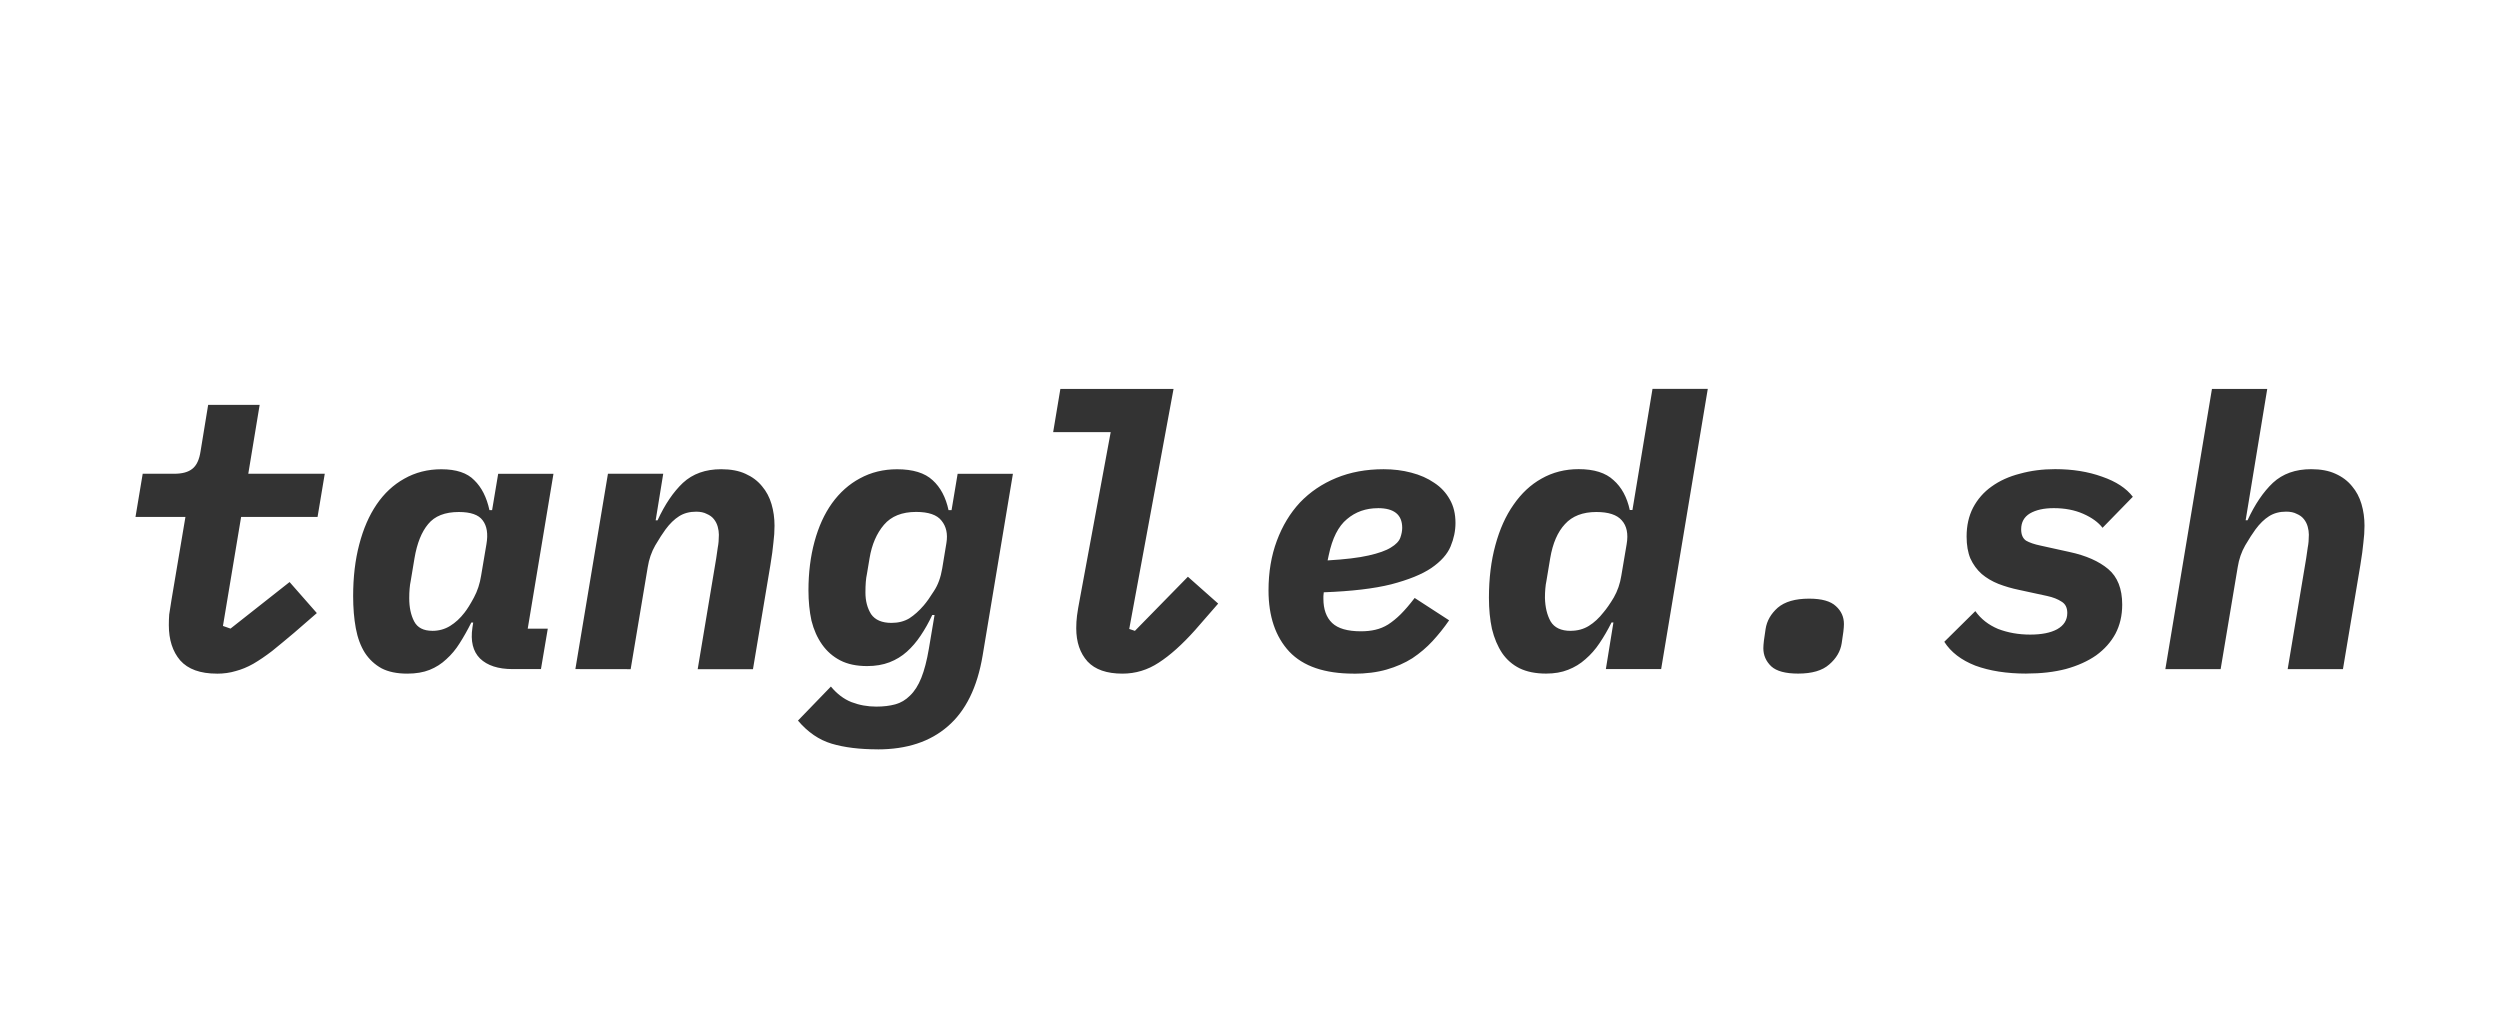
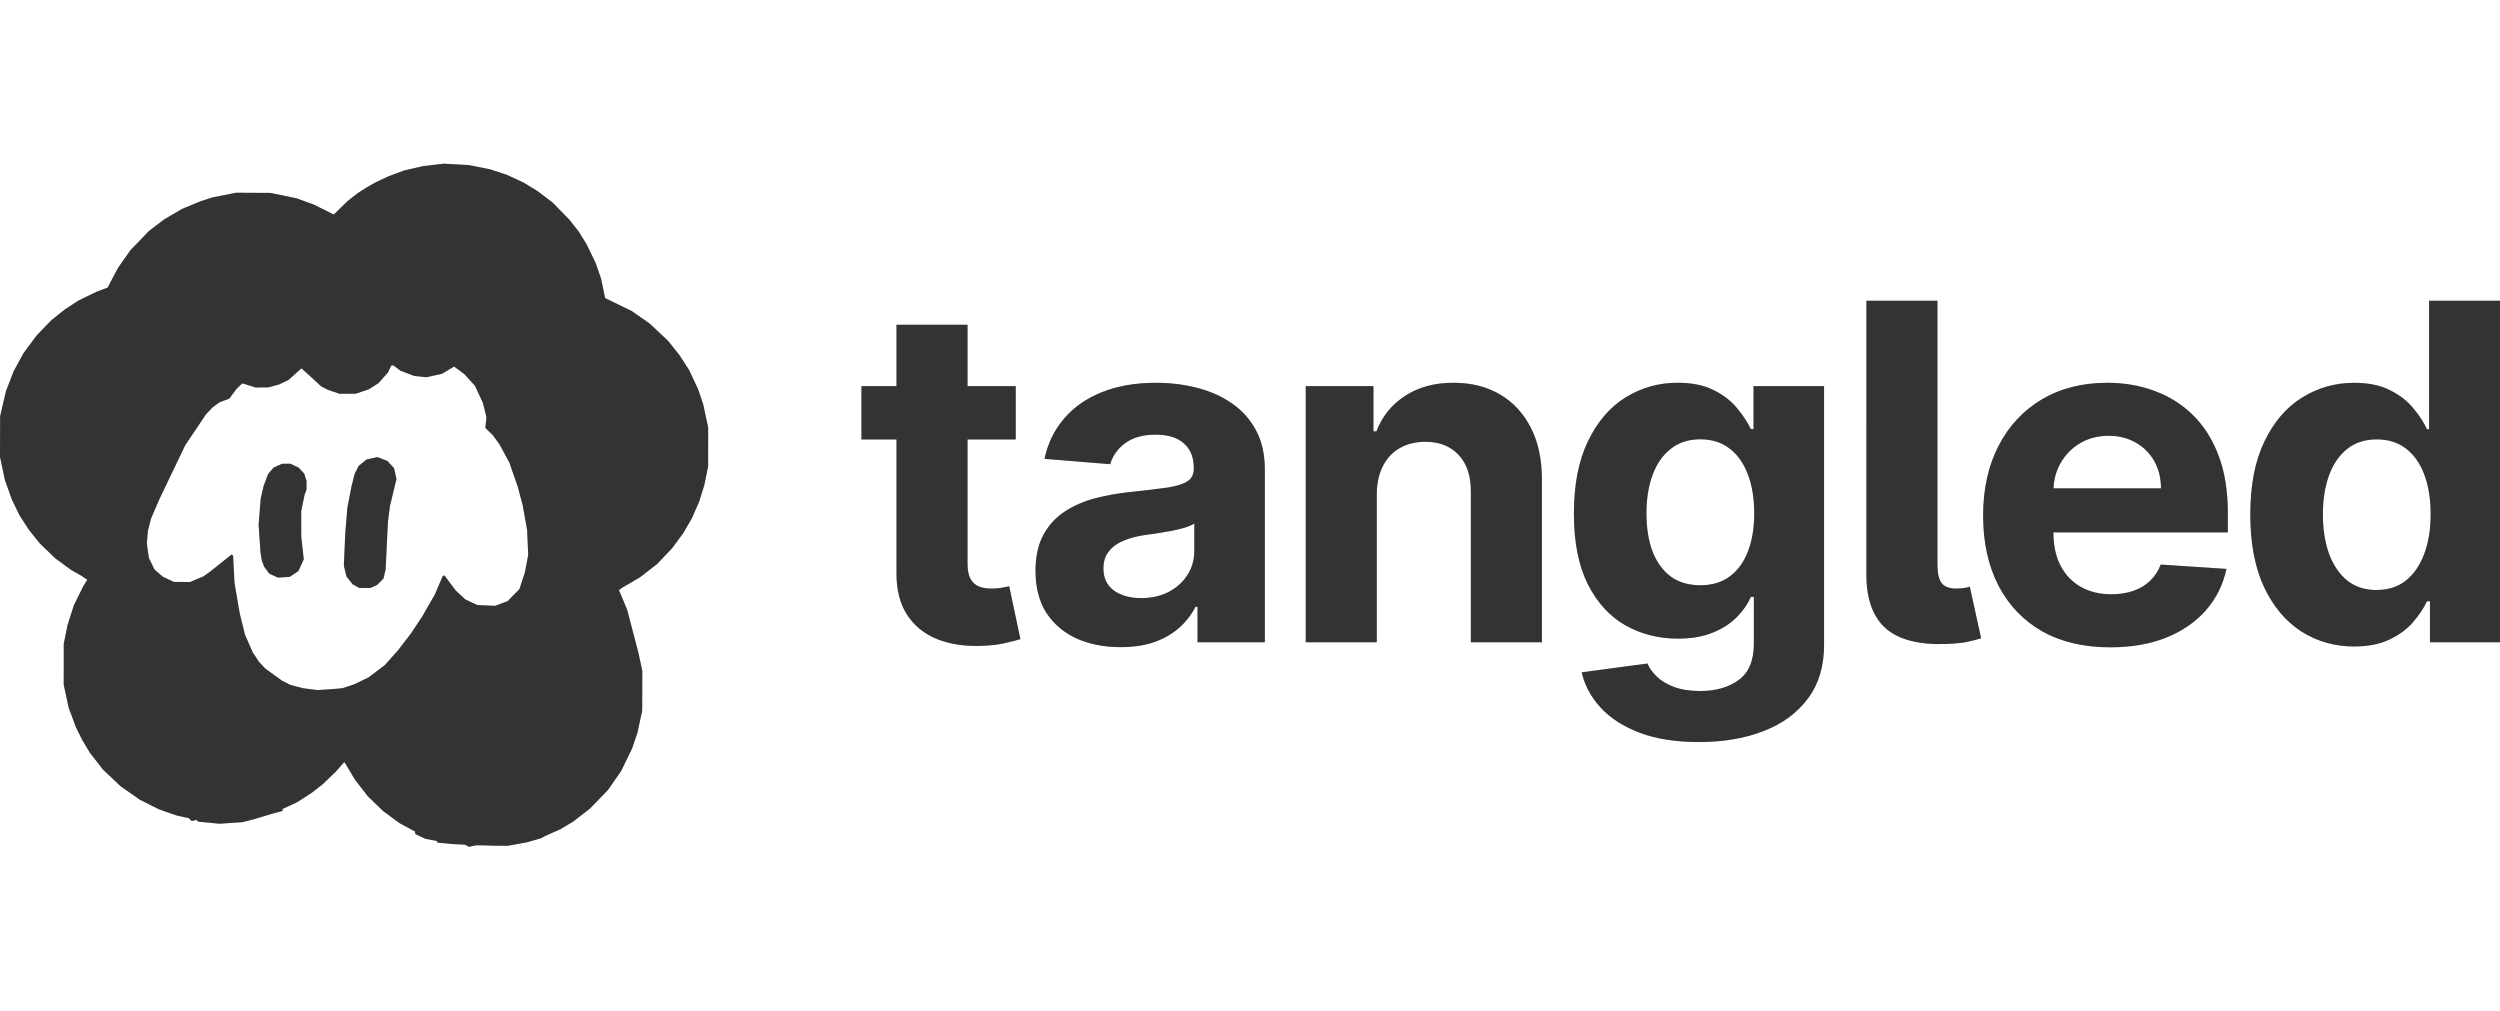
- <svg xmlns="http://www.w3.org/2000/svg" width="235" height="95" viewBox="0 0 62.177 25.135" version="1.1" id="svg1">
-   <defs id="defs1" />
-   <g id="layer8" style="display:inline" transform="translate(0,2.116667)">
-     <rect style="display:inline;fill:none;fill-opacity:1;stroke-width:0.397" id="rect6" width="62.177" height="25.135" x="0" y="-2.117" />
-     <path style="font-size:16.228px;font-family:'IBM Plex Mono';-inkscape-font-specification:'IBM Plex Mono, Normal';display:inline;fill:#333333;fill-opacity:1;stroke-width:0.154" d="m 5.394,14.637 q -0.621,0 -0.913,-0.33 -0.282,-0.33 -0.282,-0.876 0,-0.132 0.009,-0.264 0.019,-0.141 0.056,-0.358 L 4.612,10.739 H 3.37 L 3.549,9.666 h 0.781 q 0.301,0 0.452,-0.122 Q 4.942,9.421 4.989,9.101 L 5.177,7.952 H 6.458 L 6.175,9.666 H 8.077 L 7.898,10.739 H 5.997 l -0.452,2.712 0.188,0.066 1.469,-1.158 0.678,0.772 -0.565,0.49 q -0.301,0.254 -0.546,0.452 -0.245,0.188 -0.471,0.32 -0.217,0.122 -0.433,0.179 -0.217,0.066 -0.471,0.066 z m 4.736,0 q -0.386,0 -0.64,-0.132 Q 9.235,14.364 9.075,14.119 8.915,13.865 8.849,13.507 8.783,13.15 8.783,12.707 q 0,-0.706 0.151,-1.28 0.151,-0.584 0.433,-0.998 0.282,-0.414 0.687,-0.64 0.414,-0.235 0.923,-0.235 0.556,0 0.819,0.273 0.273,0.264 0.377,0.744 h 0.066 l 0.151,-0.904 h 1.375 l -0.64,3.851 h 0.499 L 13.454,14.524 h -0.706 q -0.537,0 -0.81,-0.264 -0.264,-0.264 -0.188,-0.772 l 0.019,-0.122 h -0.047 q -0.141,0.282 -0.292,0.518 -0.141,0.226 -0.33,0.395 -0.179,0.169 -0.414,0.264 -0.235,0.094 -0.556,0.094 z m 0.621,-1.064 q 0.245,0 0.443,-0.122 0.198,-0.122 0.358,-0.33 0.104,-0.132 0.235,-0.377 0.132,-0.245 0.179,-0.546 l 0.132,-0.781 q 0.066,-0.386 -0.094,-0.593 -0.151,-0.207 -0.593,-0.207 -0.518,0 -0.763,0.301 -0.245,0.292 -0.339,0.847 l -0.094,0.565 q -0.019,0.085 -0.028,0.198 -0.009,0.104 -0.009,0.235 0,0.339 0.122,0.574 0.122,0.235 0.452,0.235 z m 3.559,0.951 0.81,-4.858 h 1.375 l -0.188,1.158 h 0.047 q 0.273,-0.593 0.631,-0.932 0.367,-0.339 0.951,-0.339 0.358,0 0.603,0.113 0.254,0.113 0.414,0.311 0.16,0.188 0.235,0.443 0.075,0.254 0.075,0.537 0,0.207 -0.028,0.424 -0.019,0.217 -0.075,0.556 l -0.433,2.589 h -1.375 l 0.461,-2.759 q 0.019,-0.132 0.038,-0.264 0.028,-0.141 0.028,-0.32 0,-0.094 -0.028,-0.198 -0.028,-0.104 -0.094,-0.188 -0.066,-0.085 -0.179,-0.132 -0.104,-0.056 -0.264,-0.056 -0.245,0 -0.424,0.113 -0.179,0.113 -0.339,0.33 -0.104,0.141 -0.254,0.395 -0.141,0.245 -0.188,0.546 l -0.424,2.533 z m 7.523,1.996 q -0.678,0 -1.149,-0.141 -0.471,-0.141 -0.838,-0.574 l 0.819,-0.847 q 0.226,0.273 0.508,0.386 0.292,0.113 0.621,0.113 0.264,0 0.471,-0.056 0.207,-0.056 0.367,-0.217 0.169,-0.16 0.282,-0.443 0.113,-0.282 0.188,-0.725 l 0.141,-0.838 h -0.057 q -0.132,0.282 -0.292,0.518 -0.151,0.226 -0.339,0.395 -0.188,0.169 -0.433,0.264 -0.245,0.094 -0.556,0.094 -0.395,0 -0.668,-0.141 -0.273,-0.141 -0.452,-0.395 -0.179,-0.254 -0.264,-0.593 -0.075,-0.348 -0.075,-0.753 0,-0.659 0.151,-1.215 0.151,-0.556 0.433,-0.951 0.292,-0.405 0.697,-0.621 0.414,-0.226 0.923,-0.226 0.593,0 0.885,0.273 0.292,0.264 0.395,0.744 h 0.075 l 0.151,-0.904 h 1.375 l -0.753,4.519 q -0.198,1.186 -0.866,1.761 -0.659,0.574 -1.742,0.574 z m 0.339,-3.145 q 0.254,0 0.443,-0.113 0.188,-0.122 0.358,-0.32 0.113,-0.132 0.254,-0.358 0.151,-0.226 0.207,-0.565 l 0.104,-0.631 q 0.056,-0.339 -0.122,-0.556 -0.169,-0.217 -0.631,-0.217 -0.527,0 -0.8,0.32 -0.273,0.32 -0.358,0.829 l -0.066,0.395 q -0.019,0.085 -0.028,0.198 -0.009,0.113 -0.009,0.264 0,0.311 0.141,0.537 0.151,0.217 0.508,0.217 z m 5.743,1.262 q -0.584,0 -0.866,-0.301 -0.282,-0.311 -0.282,-0.829 0,-0.16 0.019,-0.311 0.019,-0.151 0.075,-0.443 L 27.624,8.63 h -1.431 l 0.179,-1.073 h 2.815 l -1.102,5.969 0.141,0.047 1.318,-1.346 0.753,0.668 -0.574,0.659 q -0.48,0.537 -0.904,0.81 -0.414,0.273 -0.904,0.273 z m 5.753,0 q -1.083,0 -1.601,-0.546 -0.518,-0.556 -0.518,-1.525 0,-0.678 0.207,-1.233 0.207,-0.556 0.574,-0.951 0.377,-0.395 0.904,-0.612 0.527,-0.217 1.177,-0.217 0.367,0 0.687,0.085 0.33,0.085 0.574,0.254 0.245,0.16 0.386,0.414 0.141,0.245 0.141,0.584 0,0.292 -0.122,0.584 -0.122,0.292 -0.48,0.537 -0.348,0.235 -0.998,0.405 -0.64,0.16 -1.676,0.198 -0.009,0.056 -0.009,0.094 0,0.028 0,0.066 0,0.395 0.217,0.603 0.217,0.207 0.716,0.207 0.198,0 0.358,-0.038 0.169,-0.038 0.32,-0.132 0.16,-0.104 0.311,-0.254 0.16,-0.16 0.348,-0.405 l 0.857,0.556 q -0.188,0.273 -0.414,0.518 -0.217,0.235 -0.499,0.424 -0.282,0.179 -0.64,0.282 -0.358,0.104 -0.819,0.104 z m 0.603,-4.115 q -0.452,0 -0.772,0.273 -0.32,0.264 -0.452,0.894 l -0.028,0.132 q 0.65,-0.038 1.017,-0.122 0.377,-0.085 0.556,-0.198 0.188,-0.113 0.235,-0.245 0.047,-0.132 0.047,-0.245 0,-0.49 -0.603,-0.49 z m 5.856,2.843 h -0.047 q -0.141,0.282 -0.301,0.518 -0.151,0.226 -0.348,0.395 -0.188,0.169 -0.433,0.264 -0.235,0.094 -0.546,0.094 -0.386,0 -0.659,-0.132 -0.264,-0.132 -0.433,-0.377 -0.169,-0.254 -0.254,-0.603 -0.075,-0.348 -0.075,-0.772 0,-0.725 0.16,-1.309 0.16,-0.593 0.452,-1.007 0.292,-0.424 0.697,-0.65 0.414,-0.235 0.923,-0.235 0.574,0 0.866,0.273 0.301,0.264 0.405,0.744 h 0.066 l 0.499,-3.013 h 1.375 L 41.314,14.524 h -1.375 z m -1.064,0.207 q 0.254,0 0.452,-0.122 0.198,-0.122 0.367,-0.339 0.113,-0.132 0.254,-0.367 0.141,-0.245 0.188,-0.546 l 0.132,-0.781 q 0.066,-0.386 -0.122,-0.593 -0.179,-0.207 -0.631,-0.207 -0.508,0 -0.781,0.301 -0.273,0.292 -0.367,0.847 l -0.094,0.565 q -0.019,0.085 -0.028,0.198 -0.009,0.104 -0.009,0.226 0.009,0.348 0.141,0.584 0.141,0.235 0.499,0.235 z m 5.659,1.064 q -0.471,0 -0.668,-0.179 -0.198,-0.188 -0.198,-0.452 0,-0.141 0.056,-0.48 0.047,-0.301 0.301,-0.527 0.264,-0.226 0.781,-0.226 0.471,0 0.668,0.188 0.198,0.179 0.198,0.443 0,0.141 -0.056,0.48 -0.047,0.301 -0.311,0.527 -0.254,0.226 -0.772,0.226 z m 5.677,0 q -0.734,0 -1.271,-0.198 -0.527,-0.207 -0.772,-0.593 l 0.772,-0.763 q 0.207,0.292 0.565,0.443 0.367,0.141 0.8,0.141 0.424,0 0.668,-0.132 0.254,-0.141 0.254,-0.405 0,-0.198 -0.141,-0.282 -0.141,-0.094 -0.358,-0.141 l -0.697,-0.151 q -0.273,-0.056 -0.518,-0.151 -0.235,-0.094 -0.414,-0.245 -0.179,-0.16 -0.282,-0.386 -0.094,-0.226 -0.094,-0.546 0,-0.405 0.16,-0.716 0.169,-0.32 0.461,-0.527 0.301,-0.217 0.706,-0.32 0.405,-0.113 0.876,-0.113 0.65,0 1.168,0.188 0.518,0.179 0.763,0.499 l -0.753,0.772 q -0.16,-0.207 -0.48,-0.348 -0.32,-0.141 -0.734,-0.141 -0.367,0 -0.593,0.132 -0.217,0.132 -0.217,0.395 0,0.198 0.122,0.282 0.132,0.075 0.358,0.122 l 0.725,0.16 q 0.612,0.132 0.96,0.424 0.348,0.292 0.348,0.885 0,0.405 -0.169,0.725 -0.169,0.311 -0.48,0.537 -0.311,0.217 -0.753,0.339 -0.433,0.113 -0.979,0.113 z m 4.614,-7.08 h 1.375 l -0.537,3.267 h 0.047 q 0.273,-0.593 0.631,-0.932 0.367,-0.339 0.951,-0.339 0.358,0 0.603,0.113 0.254,0.113 0.414,0.311 0.16,0.188 0.235,0.443 0.075,0.254 0.075,0.537 0,0.207 -0.028,0.424 -0.019,0.217 -0.075,0.556 l -0.433,2.589 H 56.896 l 0.461,-2.759 q 0.019,-0.132 0.038,-0.264 0.028,-0.141 0.028,-0.32 0,-0.094 -0.028,-0.198 -0.028,-0.104 -0.094,-0.188 -0.066,-0.085 -0.179,-0.132 -0.104,-0.056 -0.264,-0.056 -0.245,0 -0.424,0.113 -0.179,0.113 -0.339,0.33 -0.104,0.141 -0.254,0.395 -0.141,0.245 -0.188,0.546 l -0.424,2.533 h -1.375 z" id="text2" aria-label="tangled.sh" />
+ <svg xmlns="http://www.w3.org/2000/svg" version="1.1" id="svg1" width="235" height="95" viewBox="0 0 235 95">
+   <defs id="defs1">
+     <filter style="color-interpolation-filters:sRGB" id="filter17" x="0" y="0" width="1" height="1">
+       <feColorMatrix values="1 0 0 0 0 1 0 0 0 0 1 0 0 0 0 0 0 0 0 1 " type="matrix" result="r" in="SourceGraphic" id="feColorMatrix10" />
+       <feColorMatrix values="0 1 0 0 0 0 1 0 0 0 0 1 0 0 0 0 0 0 0 1 " type="matrix" result="g" in="SourceGraphic" id="feColorMatrix11" />
+       <feColorMatrix values="0 0 1 0 0 0 0 1 0 0 0 0 1 0 0 0 0 0 0 1 " type="matrix" result="b" in="SourceGraphic" id="feColorMatrix12" />
+       <feBlend result="minrg" in="r" mode="darken" in2="g" id="feBlend12" />
+       <feBlend result="p" in="minrg" mode="darken" in2="b" id="feBlend13" />
+       <feBlend result="maxrg" in="r" mode="lighten" in2="g" id="feBlend14" />
+       <feBlend result="q" in="maxrg" mode="lighten" in2="b" id="feBlend15" />
+       <feComponentTransfer result="q2" in="q" id="feComponentTransfer15">
+         <feFuncR slope="0" type="linear" id="feFuncR15" />
+       </feComponentTransfer>
+       <feBlend result="pq" in="p" mode="lighten" in2="q2" id="feBlend16" />
+       <feColorMatrix values="-1 1 0 0 0 -1 1 0 0 0 -1 1 0 0 0 0 0 0 0 1 " type="matrix" result="qminp" in="pq" id="feColorMatrix16" />
+       <feComposite k3="1" operator="arithmetic" result="qminpc" in="qminp" in2="qminp" id="feComposite16" k1="0" k2="0" k4="0" />
+       <feBlend result="result2" in2="SourceGraphic" mode="screen" id="feBlend17" />
+       <feComposite operator="in" in="result2" in2="SourceGraphic" result="result1" id="feComposite17" />
+     </filter>
+     <filter style="color-interpolation-filters:sRGB" id="filter24" x="0" y="0" width="1" height="1">
+       <feColorMatrix values="1 0 0 0 0 1 0 0 0 0 1 0 0 0 0 0 0 0 0 1 " type="matrix" result="r" in="SourceGraphic" id="feColorMatrix17" />
+       <feColorMatrix values="0 1 0 0 0 0 1 0 0 0 0 1 0 0 0 0 0 0 0 1 " type="matrix" result="g" in="SourceGraphic" id="feColorMatrix18" />
+       <feColorMatrix values="0 0 1 0 0 0 0 1 0 0 0 0 1 0 0 0 0 0 0 1 " type="matrix" result="b" in="SourceGraphic" id="feColorMatrix19" />
+       <feBlend result="minrg" in="r" mode="darken" in2="g" id="feBlend19" />
+       <feBlend result="p" in="minrg" mode="darken" in2="b" id="feBlend20" />
+       <feBlend result="maxrg" in="r" mode="lighten" in2="g" id="feBlend21" />
+       <feBlend result="q" in="maxrg" mode="lighten" in2="b" id="feBlend22" />
+       <feComponentTransfer result="q2" in="q" id="feComponentTransfer22">
+         <feFuncR slope="0" type="linear" id="feFuncR22" />
+       </feComponentTransfer>
+       <feBlend result="pq" in="p" mode="lighten" in2="q2" id="feBlend23" />
+       <feColorMatrix values="-1 1 0 0 0 -1 1 0 0 0 -1 1 0 0 0 0 0 0 0 1 " type="matrix" result="qminp" in="pq" id="feColorMatrix23" />
+       <feComposite k3="1" operator="arithmetic" result="qminpc" in="qminp" in2="qminp" id="feComposite23" k1="0" k2="0" k4="0" />
+       <feBlend result="result2" in2="SourceGraphic" mode="screen" id="feBlend24" />
+       <feComposite operator="in" in="result2" in2="SourceGraphic" result="result1" id="feComposite24" />
+     </filter>
+   </defs>
+   <g id="g1" transform="translate(-0.4388285,-0.8629527)">
+     <g id="g2" transform="matrix(2.759508,0,0,2.759508,-0.7721219,13.8691)" style="fill:#333333;fill-opacity:1">
+       <path style="fill:#333333;fill-opacity:1;stroke-width:0.111;filter:url(#filter24)" d="m 16.349,24.099 -0.065,-0.038 -0.202,-0.011 -0.202,-0.01 -0.276,-0.026 -0.276,-0.026 v -0.026 -0.026 l -0.205,-0.04 -0.205,-0.04 -0.168,-0.08 -0.168,-0.08 -0.001,-0.041 -0.001,-0.041 -0.266,-0.144 -0.266,-0.144 -0.276,-0.203 -0.276,-0.203 -0.262,-0.252 -0.262,-0.252 -0.221,-0.285 -0.221,-0.285 -0.17,-0.285 -0.17,-0.285 -0.013,-0.014 -0.013,-0.014 -0.142,0.161 -0.142,0.161 -0.223,0.214 -0.223,0.214 -0.186,0.146 -0.186,0.146 -0.253,0.163 -0.253,0.163 -0.249,0.115 -0.249,0.115 0.005,0.032 0.005,0.032 -0.172,0.046 -0.172,0.046 -0.338,0.101 -0.338,0.101 -0.178,0.045 -0.178,0.045 -0.391,0.026 -0.391,0.026 -0.356,-0.035 -0.356,-0.035 -0.037,-0.03 -0.037,-0.03 -0.077,0.02 -0.077,0.02 -0.051,-0.051 -0.05,-0.051 L 6.66,23.11 6.452,23.064 6.155,22.961 5.857,22.857 5.532,22.694 5.206,22.531 4.879,22.303 4.552,22.075 4.248,21.787 3.943,21.498 3.719,21.209 3.494,20.919 3.367,20.706 3.24,20.492 3.134,20.279 3.027,20.065 2.902,19.727 2.776,19.39 2.693,18.998 2.609,18.607 2.61,17.913 2.61,17.219 2.674,16.9 2.739,16.581 2.847,16.242 2.956,15.903 3.114,15.583 3.271,15.264 3.342,15.151 3.412,15.037 3.313,14.969 3.214,14.902 3.036,14.8 2.858,14.699 2.591,14.503 2.324,14.308 2.062,14.056 1.8,13.804 1.611,13.569 1.423,13.334 1.263,13.087 1.104,12.841 0.974,12.575 0.845,12.309 0.725,11.971 0.604,11.633 0.522,11.242 0.439,10.851 0.441,10.157 0.443,9.463 0.542,9.037 0.642,8.611 0.774,8.269 0.907,7.928 1.074,7.621 1.241,7.315 1.459,7.019 1.678,6.724 1.93,6.461 2.182,6.199 2.413,6.014 2.645,5.829 2.876,5.678 3.107,5.527 3.428,5.371 3.749,5.216 3.926,5.151 4.103,5.086 4.281,4.748 4.459,4.411 4.672,4.108 4.884,3.806 5.198,3.481 5.512,3.155 5.769,2.96 6.025,2.764 6.329,2.585 6.634,2.406 6.95,2.275 7.266,2.144 7.476,2.077 7.685,2.01 8.083,1.931 8.48,1.852 l 0.587,0.003 0.587,0.003 0.445,0.092 0.445,0.092 0.302,0.111 0.302,0.111 0.33,0.165 0.33,0.165 0.239,-0.232 0.239,-0.232 0.16,-0.126 0.16,-0.126 0.16,-0.102 0.16,-0.102 0.142,-0.082 0.142,-0.082 0.231,-0.109 0.231,-0.109 0.267,-0.099 0.267,-0.099 0.32,-0.074 0.32,-0.074 0.356,-0.042 0.356,-0.042 0.427,0.024 0.427,0.024 0.356,0.071 0.356,0.071 0.285,0.093 0.285,0.093 0.285,0.131 0.285,0.131 0.238,0.145 0.238,0.145 0.259,0.196 0.259,0.196 0.291,0.297 0.291,0.297 0.152,0.194 0.152,0.194 0.135,0.215 0.135,0.215 0.155,0.32 0.155,0.32 0.094,0.268 0.094,0.268 0.069,0.332 0.069,0.332 0.011,0.008 0.011,0.008 0.445,0.217 0.445,0.217 0.309,0.216 0.309,0.216 0.31,0.293 0.31,0.293 0.188,0.235 0.188,0.235 0.167,0.257 0.167,0.257 0.153,0.326 0.153,0.326 0.09,0.267 0.09,0.267 0.083,0.391 0.083,0.391 -6.21e-4,0.658 -6.21e-4,0.658 -0.064,0.316 -0.064,0.316 -0.09,0.289 -0.09,0.289 -0.123,0.281 -0.123,0.281 -0.147,0.252 -0.147,0.252 -0.19,0.259 -0.19,0.259 -0.255,0.268 -0.255,0.268 -0.287,0.223 -0.287,0.223 -0.32,0.188 -0.32,0.188 -0.043,0.035 -0.043,0.035 0.056,0.13 0.056,0.13 0.087,0.213 0.087,0.213 0.19,0.729 0.19,0.729 0.065,0.302 0.065,0.302 -0.002,0.676 -0.002,0.676 -0.08,0.374 -0.08,0.374 -0.09,0.267 -0.09,0.267 -0.19,0.391 -0.19,0.391 -0.223,0.32 -0.223,0.32 -0.304,0.315 -0.304,0.315 -0.285,0.221 -0.285,0.221 -0.22,0.132 -0.22,0.132 -0.242,0.107 -0.242,0.107 -0.089,0.047 -0.089,0.047 -0.249,0.072 -0.249,0.072 -0.322,0.057 -0.322,0.057 -0.283,-0.003 -0.283,-0.003 -0.071,-0.003 -0.071,-0.003 -0.178,-0.003 -0.178,-0.003 -0.125,0.026 -0.125,0.026 z m -4.47,-5.35 0.215,-0.017 0.207,-0.068 0.207,-0.068 0.244,-0.118 0.244,-0.118 0.274,-0.207 0.274,-0.207 0.229,-0.257 0.229,-0.257 0.219,-0.285 0.219,-0.285 0.189,-0.285 0.189,-0.285 0.215,-0.374 0.215,-0.374 0.134,-0.312 0.134,-0.312 0.029,-0.018 0.029,-0.018 0.197,0.262 0.197,0.262 0.164,0.151 0.164,0.151 0.202,0.093 0.202,0.093 0.302,0.014 0.302,0.014 0.213,-0.08 0.213,-0.08 0.201,-0.205 0.201,-0.205 0.092,-0.279 0.092,-0.279 0.058,-0.302 0.058,-0.302 L 18.413,13.768 18.395,13.341 18.318,12.915 18.242,12.489 18.156,12.168 18.07,11.847 17.929,11.445 17.788,11.042 17.621,10.733 17.455,10.424 17.337,10.264 17.22,10.104 17.096,9.984 16.971,9.864 16.99,9.681 17.009,9.499 16.948,9.25 16.886,9.001 16.752,8.716 16.619,8.431 16.436,8.229 16.253,8.028 16.08,7.9 15.906,7.773 l -0.204,0.123 -0.204,0.123 -0.267,0.059 -0.267,0.059 -0.206,-0.022 -0.206,-0.022 -0.235,-0.088 -0.235,-0.088 -0.118,-0.09 -0.118,-0.09 h -0.039 -0.039 L 13.711,7.854 13.656,7.971 13.497,8.152 13.338,8.334 13.168,8.442 12.998,8.55 12.777,8.624 12.556,8.698 H 12.276 11.995 L 11.8,8.631 11.605,8.564 11.491,8.505 11.378,8.447 11.138,8.225 10.898,8.004 l -0.096,-0.085 -0.096,-0.085 -0.219,0.198 -0.219,0.198 -0.165,0.078 -0.165,0.078 -0.178,0.048 -0.178,0.048 L 9.364,8.484 9.144,8.485 8.92,8.415 8.695,8.345 8.593,8.441 8.492,8.538 8.371,8.702 8.25,8.866 8.08,8.929 7.911,8.992 7.795,9.078 7.68,9.164 7.571,9.278 7.461,9.392 7.106,9.921 6.751,10.449 l -0.216,0.45 -0.216,0.45 -0.222,0.463 -0.222,0.463 -0.146,0.338 -0.146,0.338 -0.055,0.22 -0.055,0.22 -0.016,0.207 -0.016,0.207 0.034,0.243 0.034,0.243 0.096,0.197 0.096,0.197 0.144,0.125 0.144,0.125 0.187,0.087 0.187,0.087 0.275,0.002 0.275,0.002 0.231,-0.098 0.231,-0.098 0.107,-0.076 0.107,-0.076 0.368,-0.294 0.368,-0.294 0.027,0.017 0.027,0.017 0.024,0.467 0.024,0.467 0.088,0.513 0.088,0.513 0.089,0.364 0.089,0.364 0.132,0.302 0.132,0.302 0.105,0.16 0.105,0.16 0.11,0.119 0.11,0.119 0.285,0.206 0.285,0.206 0.144,0.073 0.144,0.073 0.215,0.056 0.215,0.056 0.246,0.031 0.246,0.031 0.205,-0.013 0.205,-0.013 z m 0.686,-3.497 -0.113,-0.061 -0.106,-0.134 -0.106,-0.134 -0.044,-0.184 -0.044,-0.184 0.024,-0.554 0.024,-0.554 0.035,-0.427 0.035,-0.427 0.072,-0.374 0.072,-0.374 0.054,-0.211 0.054,-0.211 0.067,-0.132 0.067,-0.132 0.132,-0.109 0.132,-0.109 0.187,-0.042 0.187,-0.042 0.17,0.065 0.17,0.065 0.114,0.124 0.114,0.124 0.041,0.185 0.041,0.185 -0.111,0.46 -0.111,0.46 -0.034,0.266 -0.034,0.266 -0.04,0.818 -0.04,0.818 -0.038,0.152 -0.038,0.152 -0.111,0.111 -0.111,0.111 -0.114,0.049 -0.114,0.049 -0.188,-0.002 -0.188,-0.002 z m -2.809,-0.358 -0.146,-0.068 -0.088,-0.12 -0.088,-0.12 -0.039,-0.107 -0.039,-0.107 -0.022,-0.135 -0.022,-0.135 -0.032,-0.47 -0.032,-0.47 0.036,-0.445 0.036,-0.445 0.049,-0.215 0.049,-0.215 0.076,-0.203 0.076,-0.203 0.094,-0.111 0.094,-0.111 0.144,-0.065 0.144,-0.065 h 0.142 0.142 l 0.142,0.066 0.142,0.066 0.093,0.102 0.093,0.102 0.04,0.121 0.04,0.121 v 0.152 0.152 l -0.033,0.088 -0.033,0.088 -0.057,0.276 -0.057,0.276 2.11e-4,0.43 2.12e-4,0.43 0.043,0.393 0.043,0.393 -0.092,0.201 -0.092,0.201 -0.149,0.098 -0.149,0.098 -0.201,0.012 -0.201,0.012 z" id="path4" />
+       <path style="font-weight:bold;font-size:16px;font-family:Inter;-inkscape-font-specification:'Inter, Bold';font-feature-settings:'case', 'ss01', 'ss02';letter-spacing:-0.49px;fill:#333333;fill-opacity:1;filter:url(#filter17)" d="m 35.039,8.439 v 1.818 H 29.783 V 8.439 Z m -4.062,-2.091 h 2.42 V 14.484 q 0,0.335 0.102,0.523 0.102,0.182 0.284,0.256 0.188,0.074 0.432,0.074 0.17,0 0.341,-0.028 0.17,-0.034 0.261,-0.051 l 0.381,1.801 q -0.182,0.057 -0.511,0.131 -0.33,0.08 -0.801,0.097 -0.875,0.034 -1.534,-0.233 -0.653,-0.267 -1.017,-0.83 -0.364,-0.562 -0.358,-1.42 z M 38.611,17.331 q -0.835,0 -1.489,-0.29 -0.653,-0.295 -1.034,-0.869 -0.375,-0.58 -0.375,-1.443 0,-0.727 0.267,-1.222 0.267,-0.494 0.727,-0.795 0.46,-0.301 1.045,-0.455 0.591,-0.153 1.239,-0.216 0.761,-0.08 1.227,-0.148 0.466,-0.074 0.676,-0.216 0.21,-0.142 0.21,-0.42 v -0.034 q 0,-0.54 -0.341,-0.835 -0.335,-0.295 -0.955,-0.295 -0.653,0 -1.04,0.29 -0.386,0.284 -0.511,0.716 l -2.239,-0.182 q 0.17,-0.795 0.67,-1.375 0.5,-0.585 1.29,-0.898 0.795,-0.318 1.841,-0.318 0.727,0 1.392,0.17 0.67,0.17 1.188,0.528 0.523,0.358 0.824,0.92 0.301,0.557 0.301,1.335 v 5.886 H 41.231 V 15.956 h -0.068 q -0.21,0.409 -0.562,0.722 -0.352,0.307 -0.847,0.483 -0.494,0.17 -1.142,0.17 z m 0.693,-1.67 q 0.534,0 0.943,-0.21 0.409,-0.216 0.642,-0.58 0.233,-0.364 0.233,-0.824 v -0.926 q -0.114,0.074 -0.312,0.136 -0.193,0.057 -0.438,0.108 -0.244,0.045 -0.489,0.085 -0.244,0.034 -0.443,0.062 -0.426,0.062 -0.744,0.199 -0.318,0.136 -0.494,0.369 -0.176,0.227 -0.176,0.568 0,0.494 0.358,0.756 0.364,0.256 0.92,0.256 z m 8.033,-3.54 v 5.045 H 44.917 V 8.439 h 2.307 v 1.54 h 0.102 q 0.29,-0.761 0.972,-1.205 0.682,-0.449 1.653,-0.449 0.909,0 1.585,0.398 0.676,0.398 1.051,1.136 0.375,0.733 0.375,1.75 v 5.557 h -2.42 v -5.125 q 0.006,-0.801 -0.409,-1.25 -0.415,-0.455 -1.142,-0.455 -0.489,0 -0.864,0.21 -0.369,0.21 -0.58,0.614 -0.205,0.398 -0.21,0.96 z m 10.97,8.443 q -1.176,0 -2.017,-0.318 -0.835,-0.318 -1.33,-0.858 -0.494,-0.54 -0.642,-1.199 l 2.239,-0.301 q 0.102,0.239 0.324,0.449 0.222,0.216 0.585,0.352 0.369,0.136 0.898,0.136 0.79,0 1.301,-0.375 0.517,-0.375 0.517,-1.233 v -1.597 h -0.102 q -0.159,0.364 -0.477,0.688 -0.318,0.324 -0.818,0.528 -0.5,0.205 -1.193,0.205 -0.983,0 -1.79,-0.455 -0.801,-0.46 -1.278,-1.403 -0.472,-0.949 -0.472,-2.398 0,-1.483 0.483,-2.477 0.483,-0.994 1.284,-1.489 0.807,-0.494 1.767,-0.494 0.733,0 1.227,0.25 0.494,0.244 0.795,0.614 0.307,0.364 0.472,0.716 h 0.091 V 8.439 h 2.403 v 8.812 q 0,1.091 -0.545,1.824 -0.545,0.739 -1.511,1.114 -0.96,0.375 -2.21,0.375 z m 0.051,-5.341 q 0.585,0 0.989,-0.29 0.409,-0.295 0.625,-0.841 0.222,-0.551 0.222,-1.318 0,-0.767 -0.216,-1.33 -0.216,-0.568 -0.625,-0.881 -0.409,-0.312 -0.994,-0.312 -0.597,0 -1.006,0.324 -0.409,0.318 -0.619,0.886 -0.21,0.568 -0.21,1.312 0,0.756 0.21,1.307 0.216,0.545 0.619,0.847 0.409,0.295 1.006,0.295 z m 5.658,-9.693 h 2.42 v 9.023 q 0.006,0.415 0.148,0.602 0.148,0.182 0.5,0.182 0.182,-0.006 0.284,-0.023 0.102,-0.017 0.17,-0.045 l 0.386,1.761 q -0.188,0.057 -0.46,0.119 -0.267,0.057 -0.722,0.074 -1.392,0.051 -2.057,-0.523 -0.665,-0.58 -0.67,-1.824 z M 72.322,17.337 q -1.347,0 -2.318,-0.545 -0.966,-0.551 -1.489,-1.557 -0.523,-1.011 -0.523,-2.392 0,-1.347 0.523,-2.364 0.523,-1.017 1.472,-1.585 0.955,-0.568 2.239,-0.568 0.864,0 1.608,0.278 0.75,0.273 1.307,0.824 0.562,0.551 0.875,1.386 0.312,0.83 0.312,1.943 v 0.665 h -7.369 v -1.5 h 5.091 q 0,-0.523 -0.227,-0.926 -0.227,-0.403 -0.631,-0.631 -0.398,-0.233 -0.926,-0.233 -0.551,0 -0.977,0.256 -0.42,0.25 -0.659,0.676 -0.239,0.42 -0.244,0.938 v 1.426 q 0,0.648 0.239,1.119 0.244,0.472 0.688,0.727 0.443,0.256 1.051,0.256 0.403,0 0.739,-0.114 0.335,-0.114 0.574,-0.341 0.239,-0.227 0.364,-0.557 l 2.239,0.148 q -0.17,0.807 -0.699,1.409 -0.523,0.597 -1.352,0.932 -0.824,0.33 -1.903,0.33 z m 8.311,-0.028 q -0.994,0 -1.801,-0.511 -0.801,-0.517 -1.273,-1.517 -0.466,-1.006 -0.466,-2.466 0,-1.5 0.483,-2.494 0.483,-1 1.284,-1.494 0.807,-0.5 1.767,-0.5 0.733,0 1.222,0.25 0.494,0.244 0.795,0.614 0.307,0.364 0.466,0.716 h 0.074 v -4.375 h 2.415 V 17.166 h -2.386 V 15.768 h -0.102 q -0.17,0.364 -0.483,0.722 -0.307,0.352 -0.801,0.585 -0.489,0.233 -1.193,0.233 z m 0.767,-1.926 q 0.585,0 0.989,-0.318 0.409,-0.324 0.625,-0.903 0.222,-0.58 0.222,-1.358 0,-0.778 -0.216,-1.352 -0.216,-0.574 -0.625,-0.886 -0.409,-0.312 -0.994,-0.312 -0.597,0 -1.006,0.324 -0.409,0.324 -0.619,0.898 -0.21,0.574 -0.21,1.33 0,0.761 0.21,1.347 0.216,0.58 0.619,0.909 0.409,0.324 1.006,0.324 z" id="text1" aria-label="tangled" />
+     </g>
  </g>
</svg>
